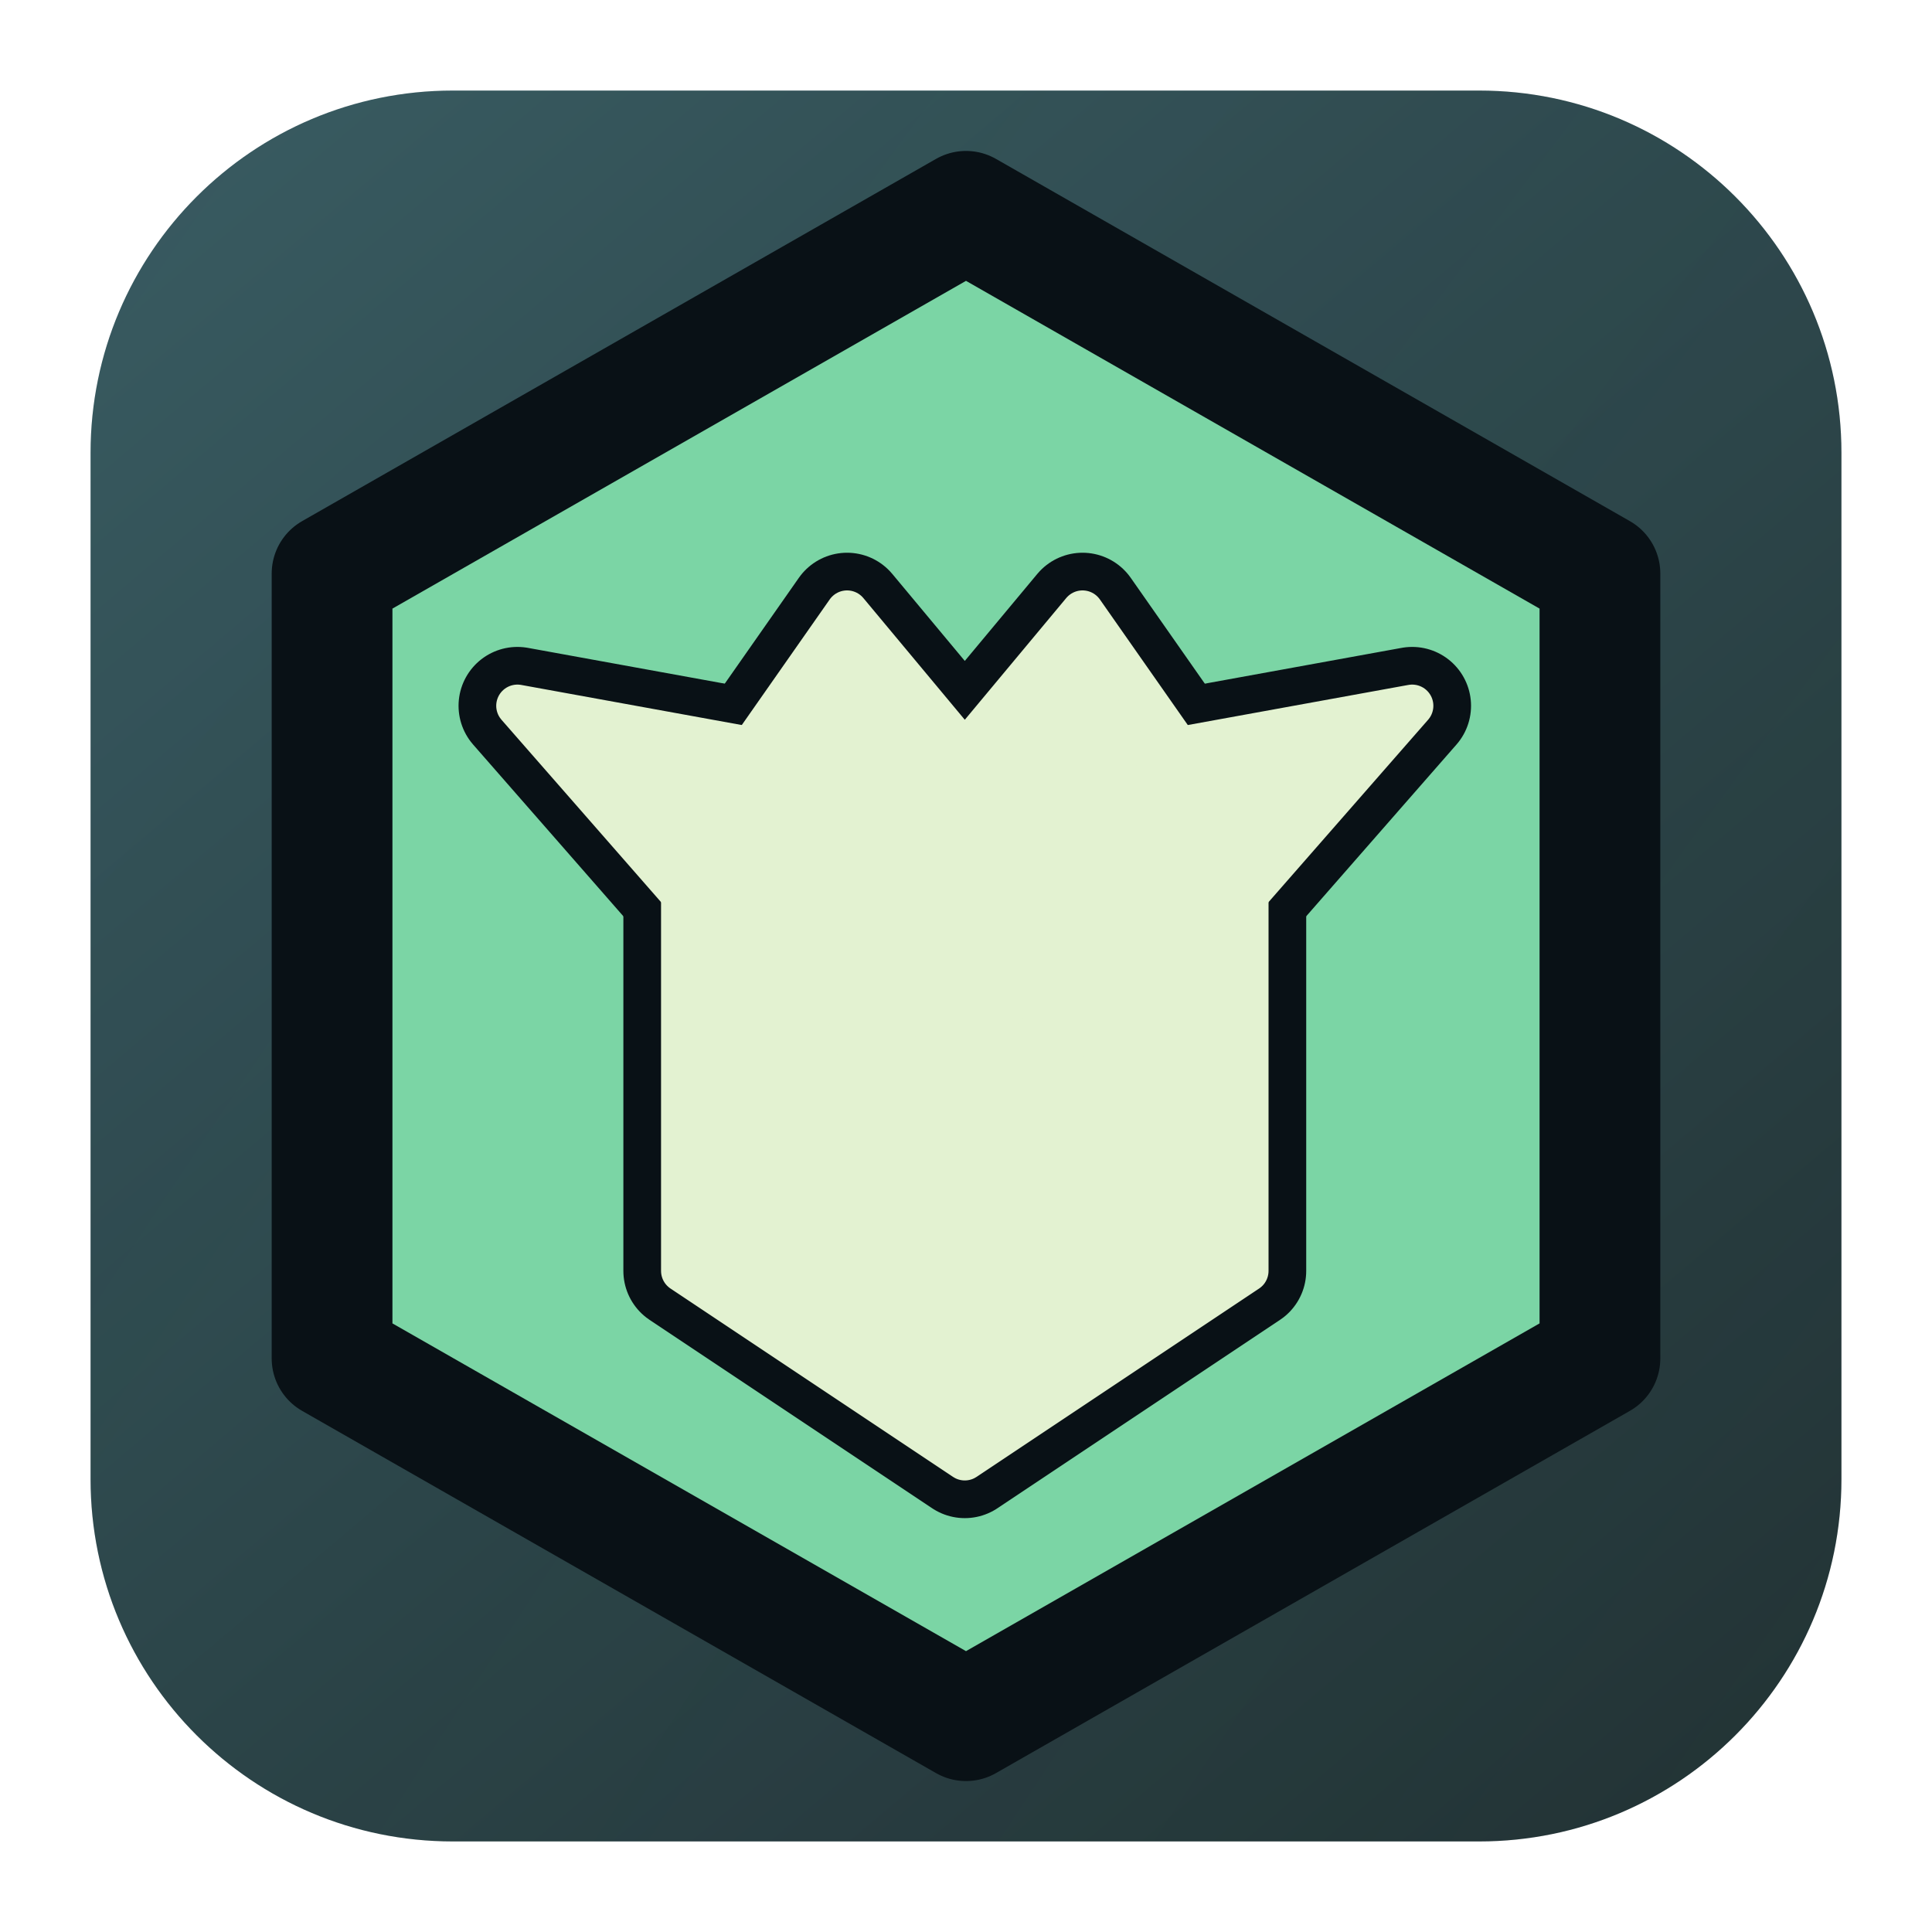
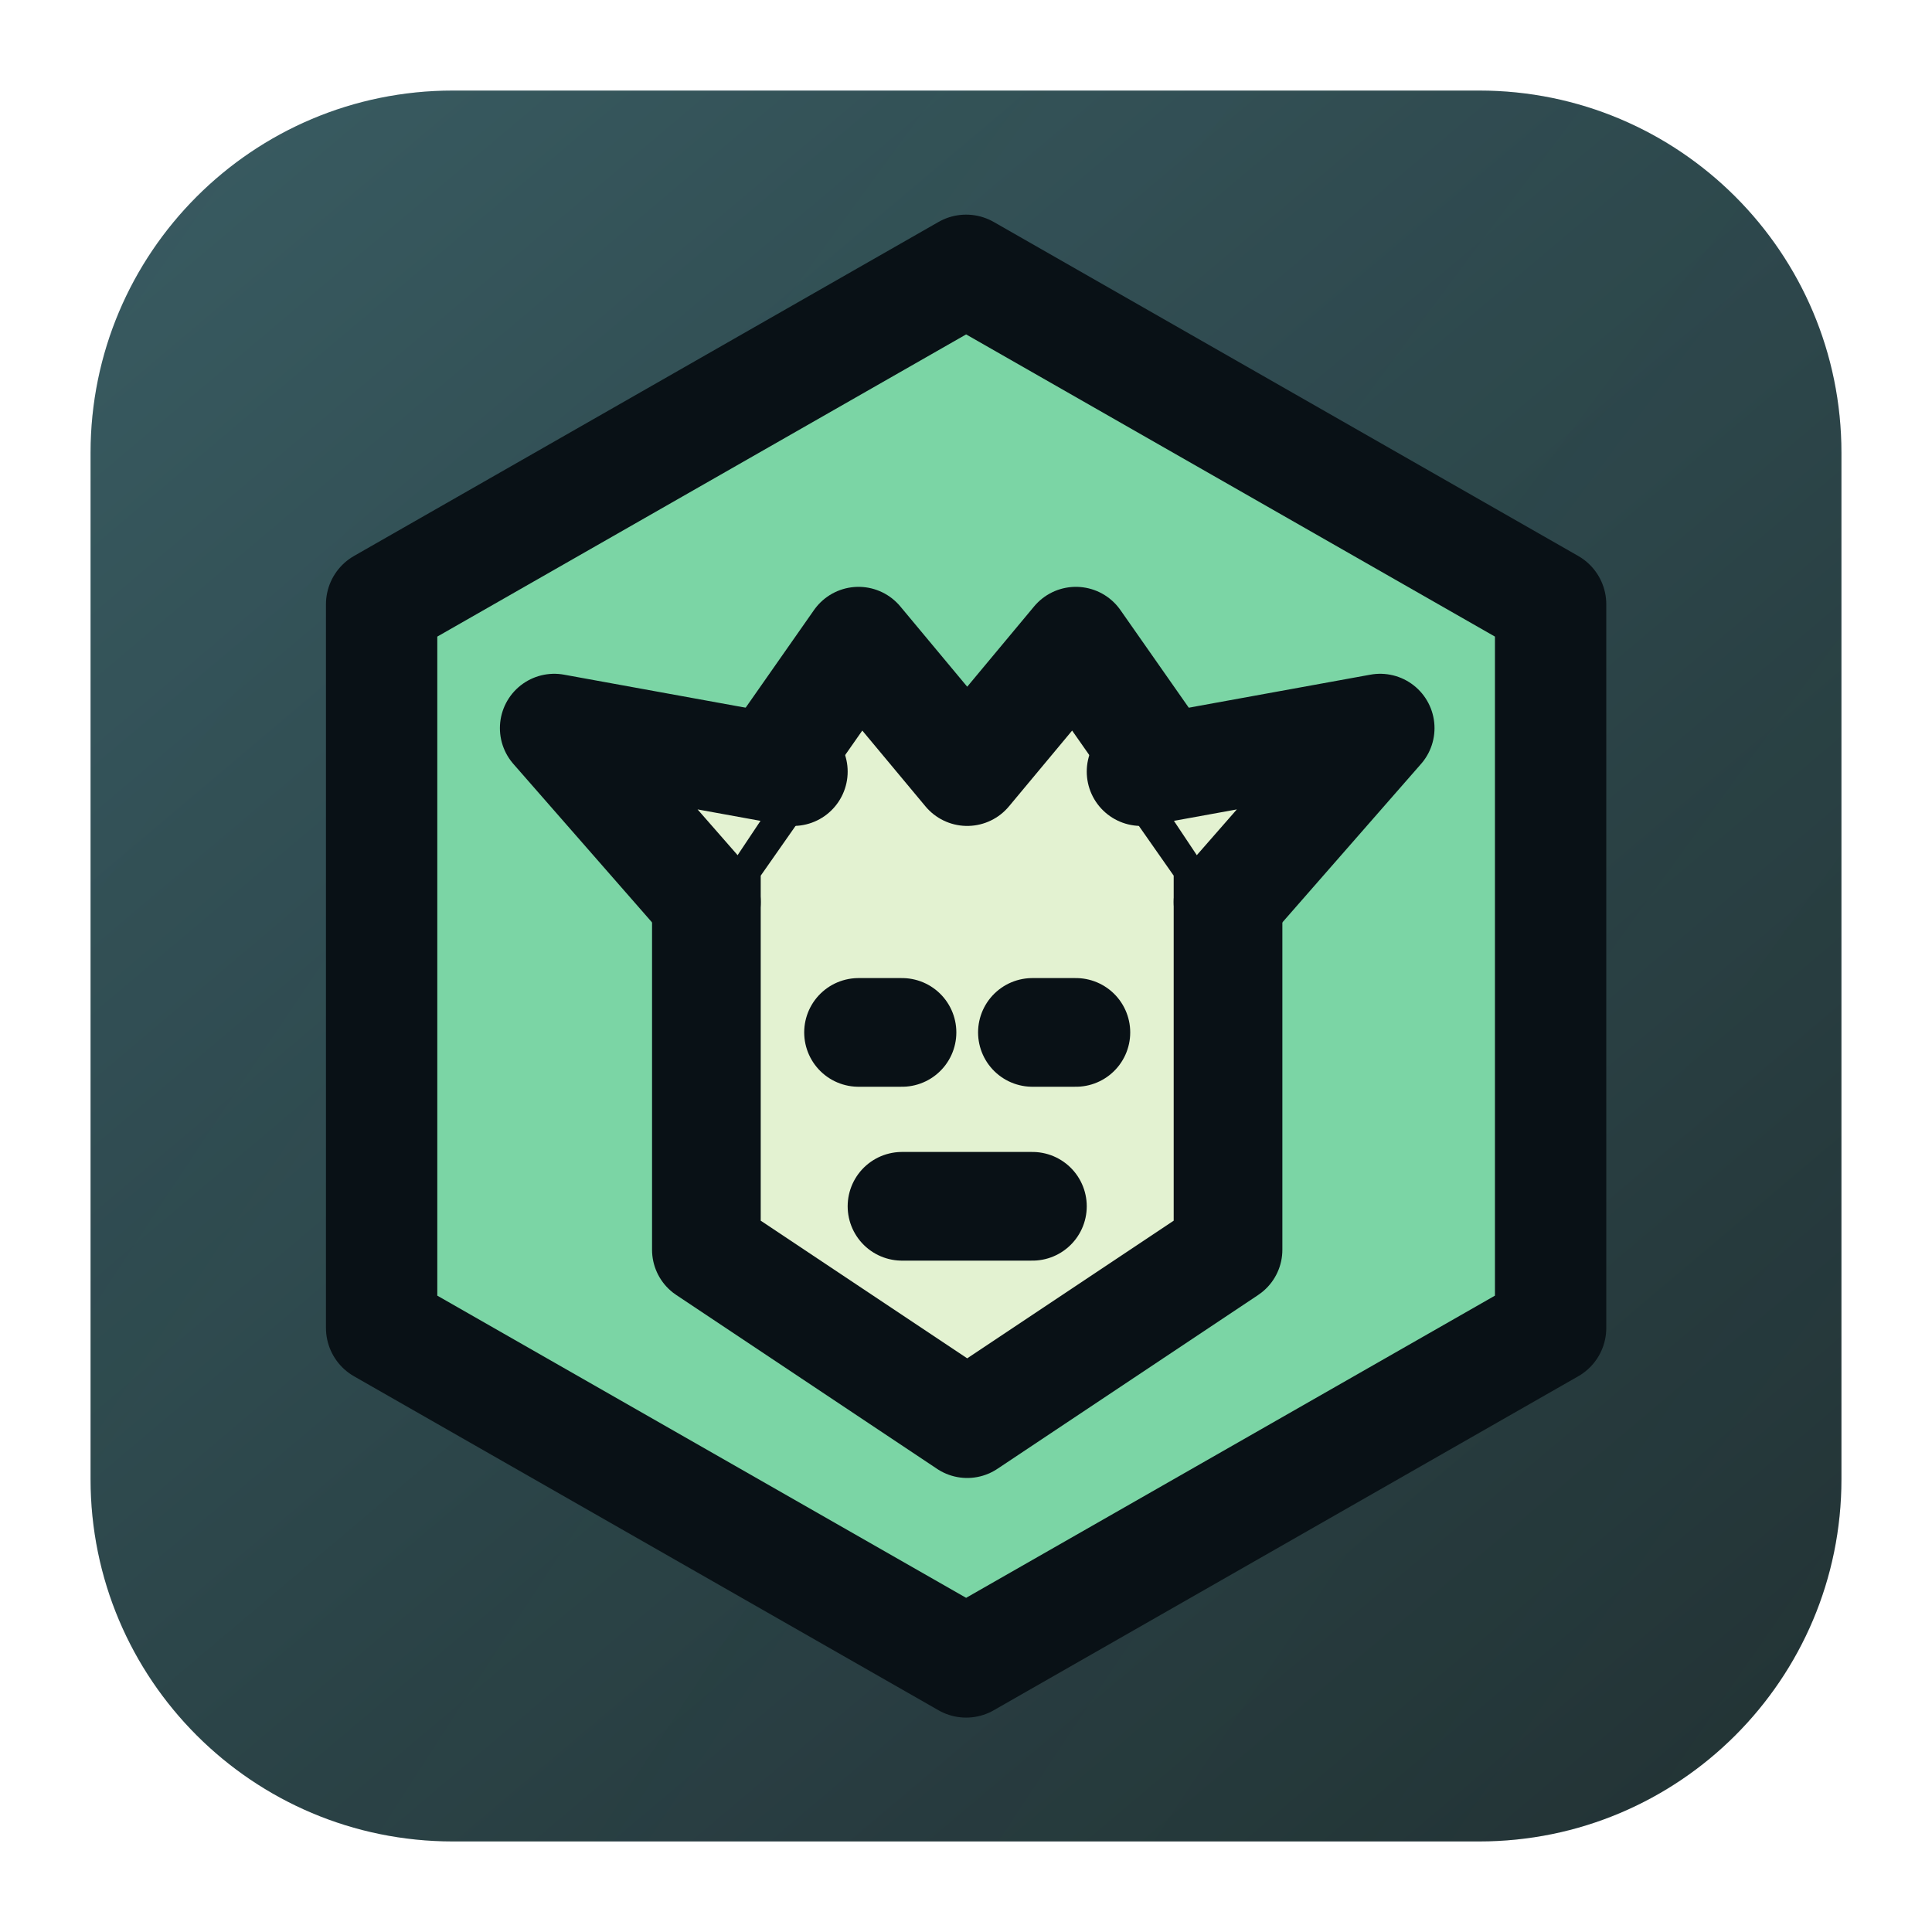
<svg xmlns="http://www.w3.org/2000/svg" viewBox="0 0 64 64" data-icon-canvas="full" data-icon-style="warrior-block" data-icon-kind="status" data-icon-key="bear-status-incarnation-ursoc">
  <defs>
    <linearGradient id="bg" x1="8" y1="4" x2="57" y2="62" gradientUnits="userSpaceOnUse">
      <stop stop-color="#31505a" />
      <stop offset="1" stop-color="#172329" />
    </linearGradient>
    <radialGradient id="glow" cx="0" cy="0" r="1" gradientTransform="translate(23 18) rotate(48) scale(38)">
      <stop stop-color="#e3f2d1" stop-opacity=".3" />
      <stop offset="1" stop-color="#7bd5a5" stop-opacity="0" />
    </radialGradient>
  </defs>
  <rect x="3" y="3" width="58" height="58" rx="12" fill="url(#bg)" />
  <rect x="3" y="3" width="58" height="58" rx="12" fill="url(#glow)" />
-   <g data-icon-layer="core" fill="#7bd5a5" stroke="#091116" stroke-width="4" stroke-linejoin="round">
+   <g data-icon-layer="core" transform="translate(2.5 2.5) scale(.922)" fill="#7bd5a5" fill-opacity="1" stroke="#091116" stroke-width="4" stroke-linejoin="round">
    <path d="m32 7 21 12v26L32 57 11 45V19Z" />
  </g>
-   <g data-icon-layer="symbol-outline" transform="translate(7 7) scale(.78)" fill="#e3f2d1" stroke="#091116" stroke-width="5" stroke-linecap="round" stroke-linejoin="round">
-     <path d="M20 45V27l7-10 5 6 5-6 7 10v18l-12 8Z" />
-     <path d="M20 29l-7-8 11 2m20 6 7-8-11 2M27 35h2m6 0h2m-8 8h6" />
-   </g>
-   <g data-icon-layer="highlight" transform="translate(7 7) scale(.78)" fill="#e3f2d1" stroke="#e3f2d1" stroke-width="1.8" stroke-linecap="round" stroke-linejoin="round">
+   <g data-icon-layer="symbol-outline" transform="translate(9 9) scale(.72)" fill="#e3f2d1" stroke="#091116" stroke-width="5" stroke-linecap="round" stroke-linejoin="round">
    <path d="M20 45V27l7-10 5 6 5-6 7 10v18l-12 8Z" />
    <path d="M20 29l-7-8 11 2m20 6 7-8-11 2M27 35h2m6 0h2m-8 8h6" />
  </g>
</svg>
